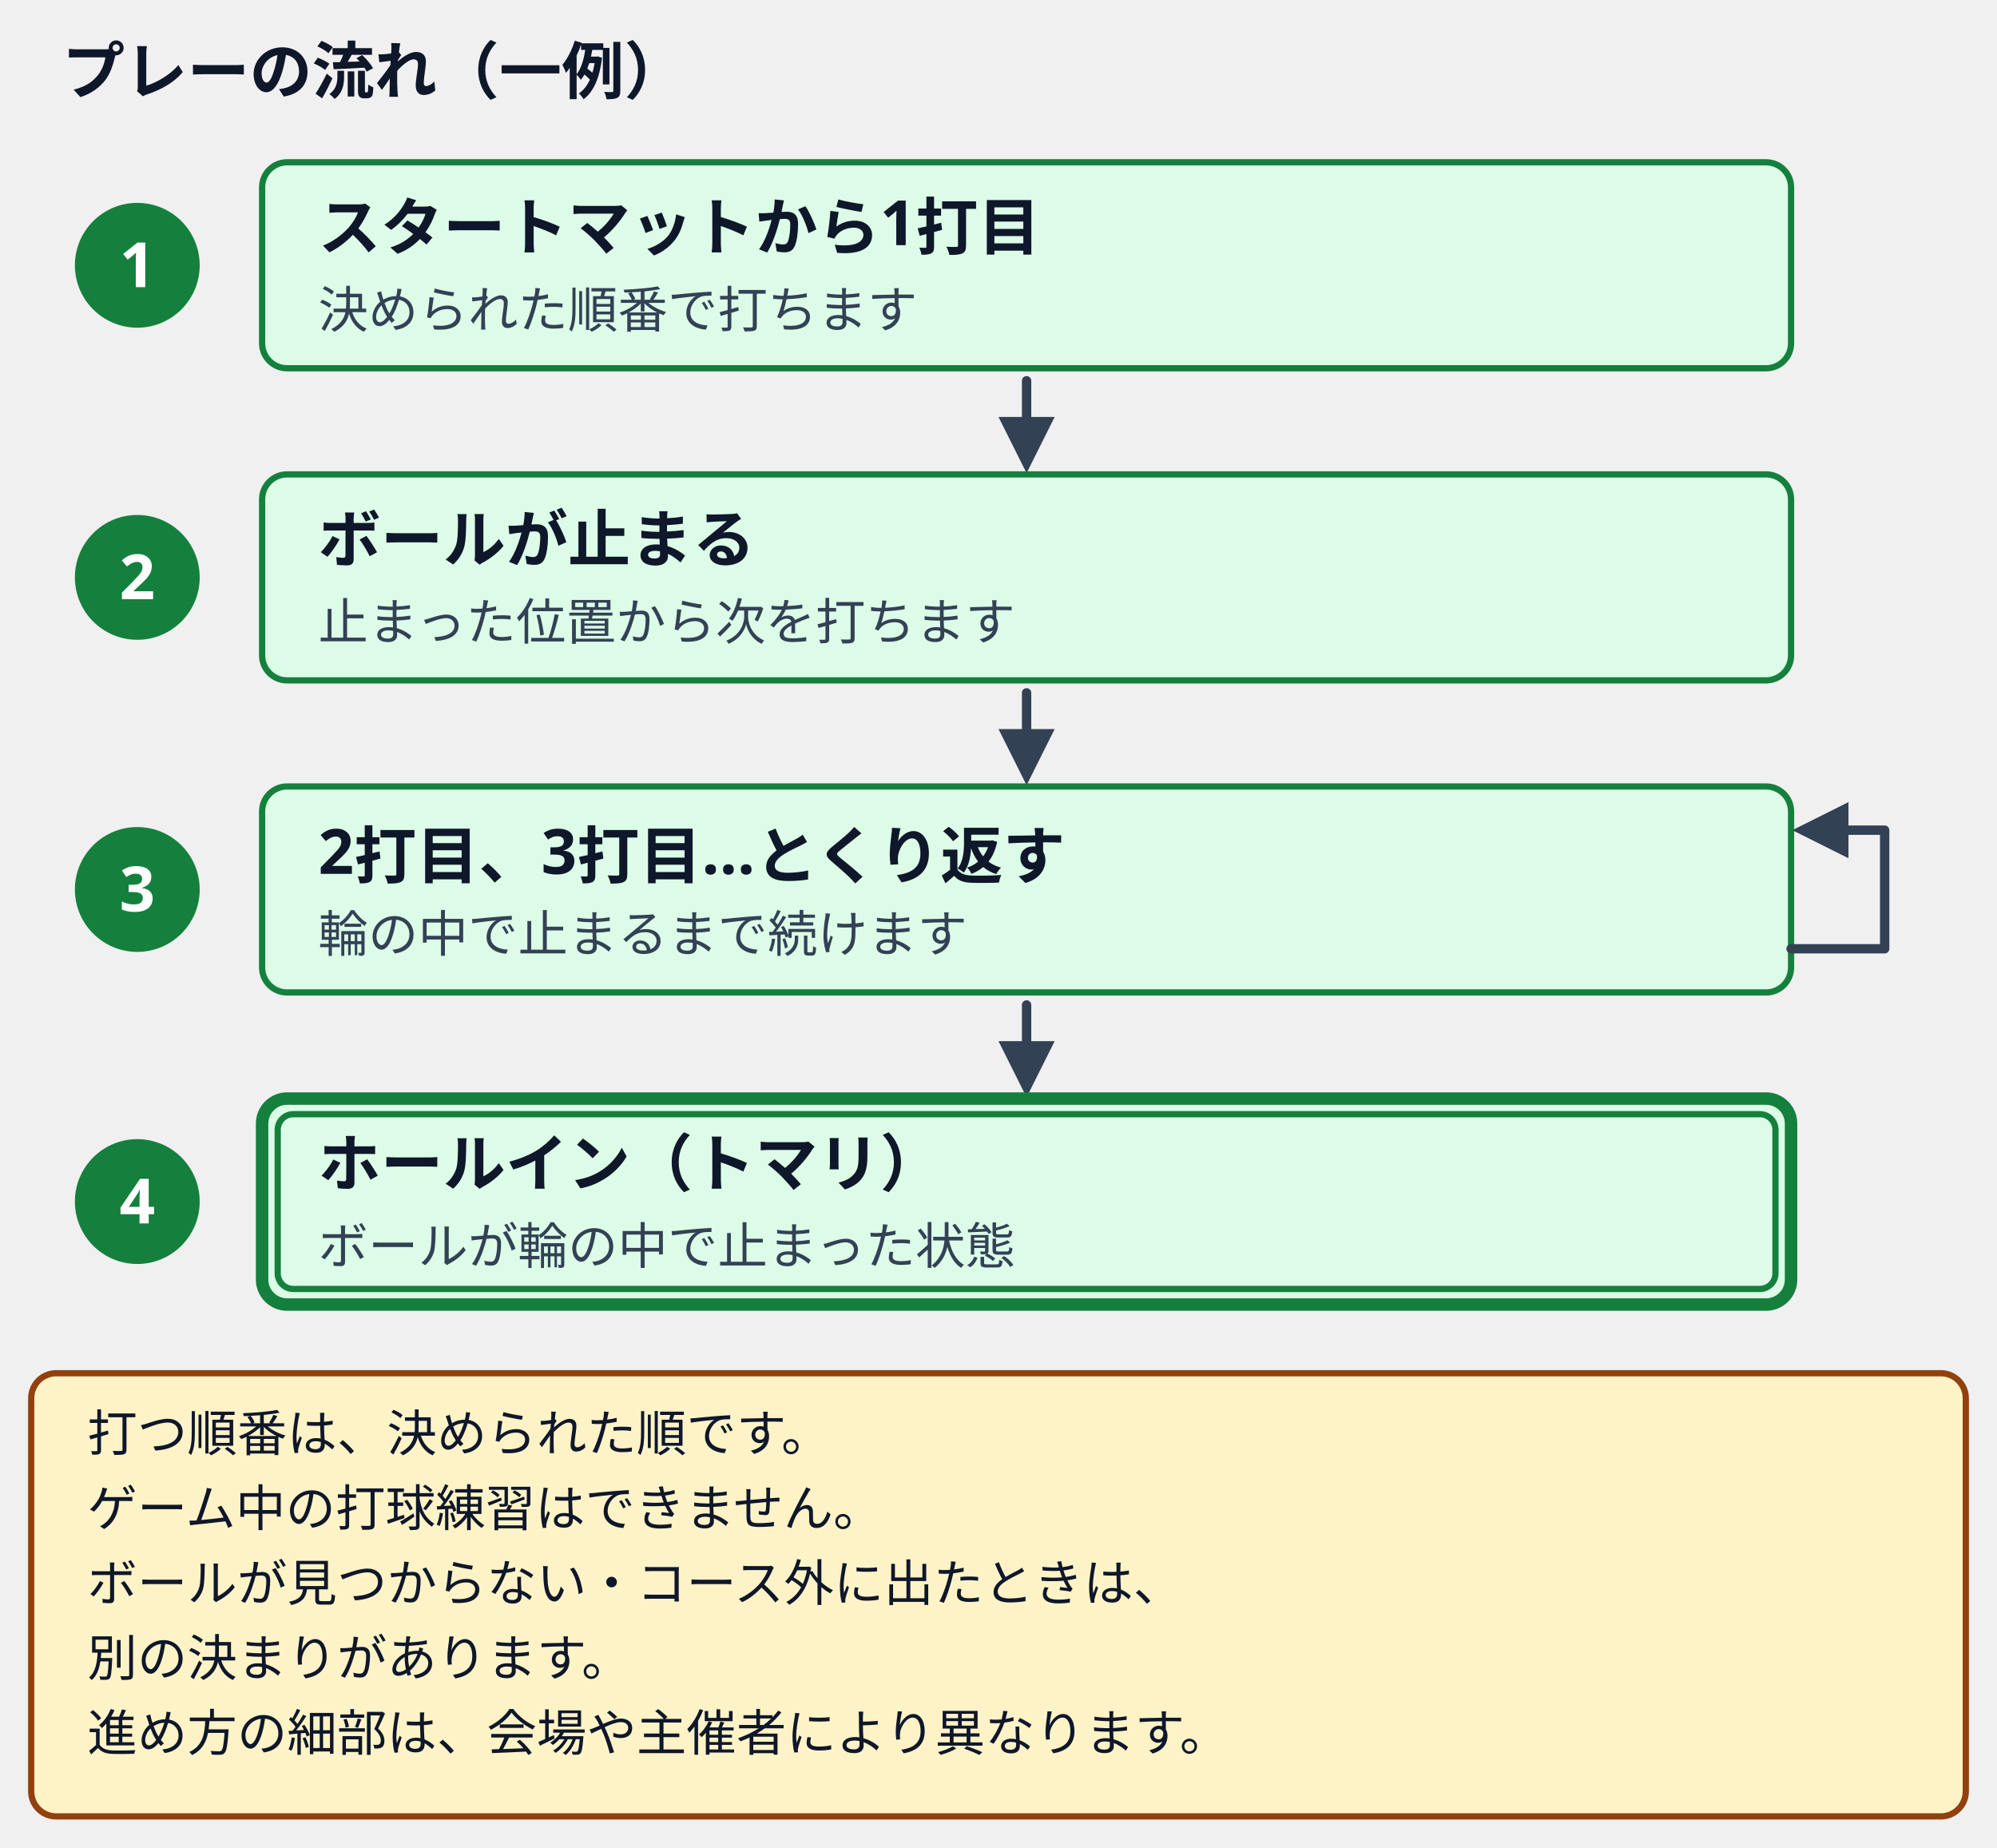
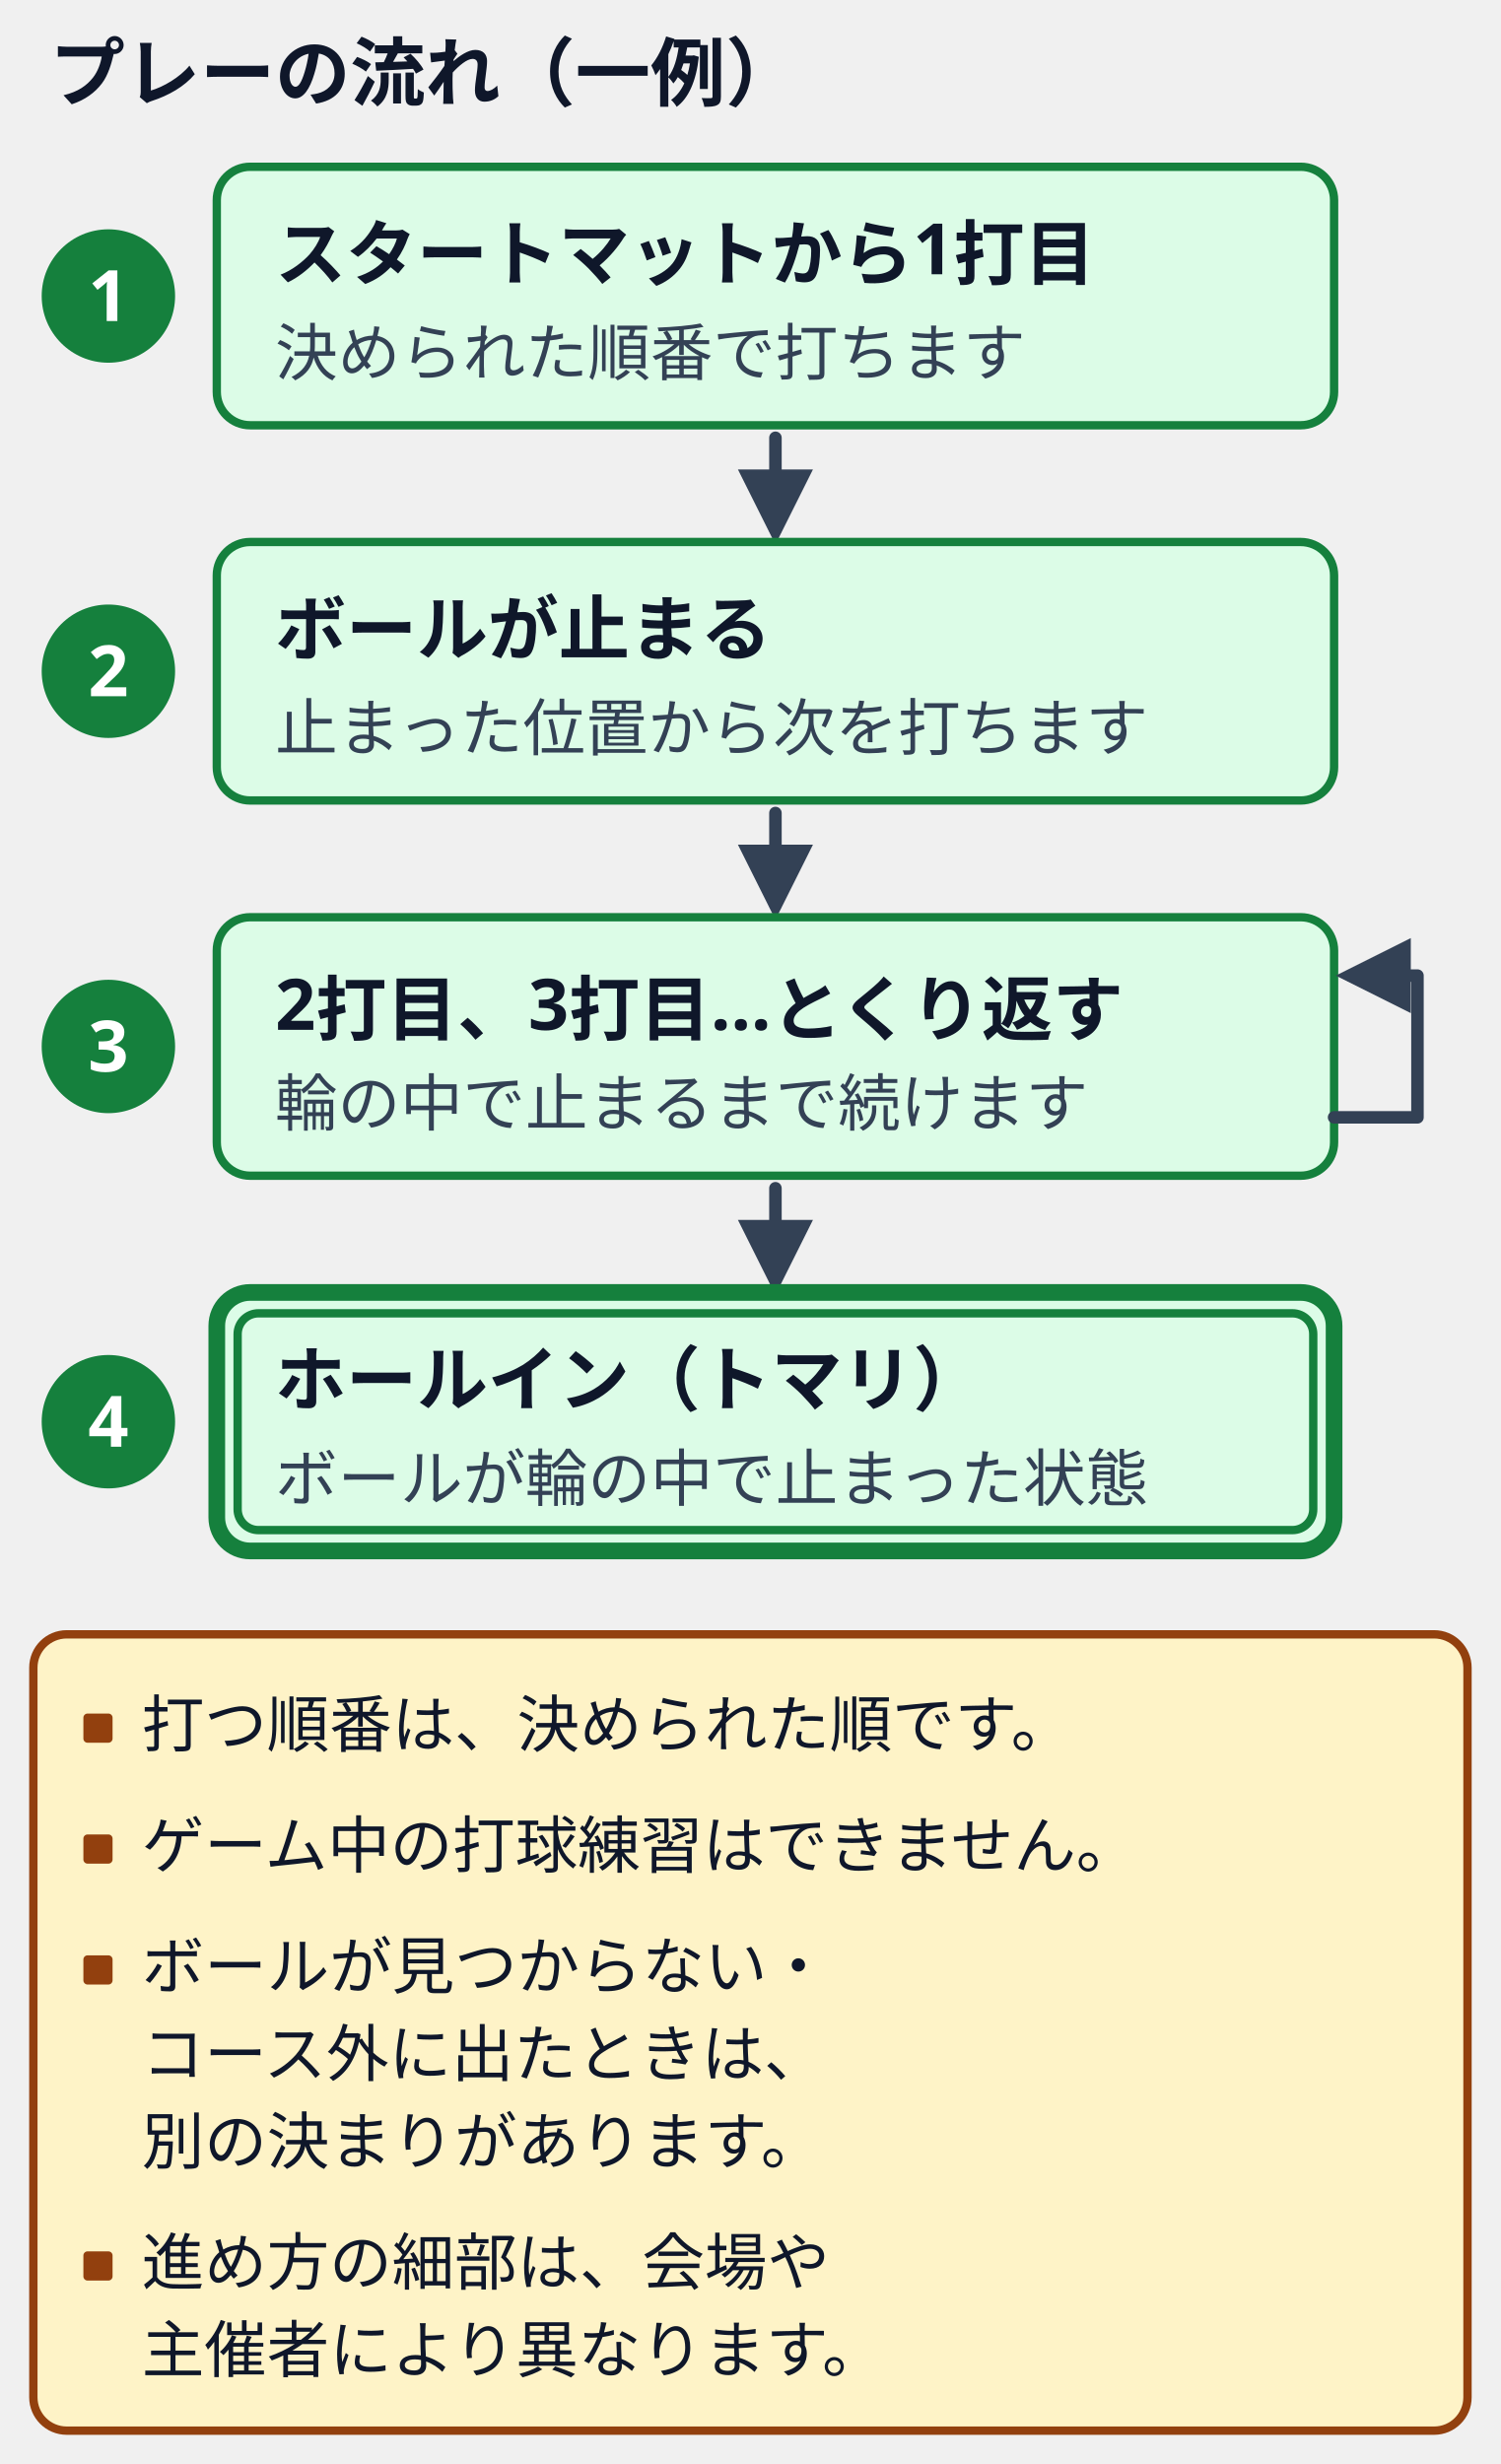
- <svg xmlns="http://www.w3.org/2000/svg" viewBox="0 0 640 592" role="img" aria-labelledby="play-flow-t play-flow-d" font-family="&quot;Hiragino Sans&quot;,&quot;Noto Sans JP&quot;,&quot;Yu Gothic&quot;,system-ui,sans-serif">
+ <svg xmlns="http://www.w3.org/2000/svg" viewBox="0 0 360 591" role="img" aria-labelledby="play-flow-t play-flow-d" font-family="&quot;Hiragino Sans&quot;,&quot;Noto Sans JP&quot;,&quot;Yu Gothic&quot;,system-ui,sans-serif">
  <defs>
    <marker id="ah" viewBox="0 0 10 10" refX="8" refY="5" markerWidth="6" markerHeight="6" orient="auto-start-reverse">
      <path d="M0,0 L10,5 L0,10 z" fill="#334155" />
    </marker>
    <marker id="ah2" viewBox="0 0 10 10" refX="8" refY="5" markerWidth="14" markerHeight="14" markerUnits="userSpaceOnUse" orient="auto">
      <path d="M0,0 L10,5 L0,10 z" fill="#334155" />
    </marker>
  </defs>
-   <text x="20" y="30" font-size="20" font-weight="700" fill="#0f172a" text-anchor="start">プレーの流れ（一例）</text>
-   <rect x="84" y="52" width="490" height="66" rx="8" fill="#dcfce7" stroke="#15803d" stroke-width="2" />
-   <circle cx="44" cy="85" r="20" fill="#15803d" stroke="none" stroke-width="2" />
-   <text x="44" y="92" font-size="20" font-weight="700" fill="#ffffff" text-anchor="middle">1</text>
-   <text x="102" y="80" font-size="20" font-weight="700" fill="#0f172a" text-anchor="start">スタートマットから1打目</text>
-   <text x="102" y="105" font-size="16" font-weight="400" fill="#334155" text-anchor="start">決められた順番で打ちます</text>
-   <line x1="329" y1="122" x2="329" y2="148" stroke="#334155" stroke-width="3" stroke-linecap="round" marker-end="url(#ah)" />
-   <rect x="84" y="152" width="490" height="66" rx="8" fill="#dcfce7" stroke="#15803d" stroke-width="2" />
-   <circle cx="44" cy="185" r="20" fill="#15803d" stroke="none" stroke-width="2" />
-   <text x="44" y="192" font-size="20" font-weight="700" fill="#ffffff" text-anchor="middle">2</text>
-   <text x="102" y="180" font-size="20" font-weight="700" fill="#0f172a" text-anchor="start">ボールが止まる</text>
-   <text x="102" y="205" font-size="16" font-weight="400" fill="#334155" text-anchor="start">止まった位置から次を打ちます</text>
-   <line x1="329" y1="222" x2="329" y2="248" stroke="#334155" stroke-width="3" stroke-linecap="round" marker-end="url(#ah)" />
-   <rect x="84" y="252" width="490" height="66" rx="8" fill="#dcfce7" stroke="#15803d" stroke-width="2" />
-   <circle cx="44" cy="285" r="20" fill="#15803d" stroke="none" stroke-width="2" />
-   <text x="44" y="292" font-size="20" font-weight="700" fill="#ffffff" text-anchor="middle">3</text>
-   <text x="102" y="280" font-size="20" font-weight="700" fill="#0f172a" text-anchor="start">2打目、3打目…とくり返す</text>
-   <text x="102" y="305" font-size="16" font-weight="400" fill="#334155" text-anchor="start">輪の中で止まるまで続けます</text>
-   <line x1="329" y1="322" x2="329" y2="348" stroke="#334155" stroke-width="3" stroke-linecap="round" marker-end="url(#ah)" />
-   <rect x="84" y="352" width="490" height="66" rx="8" fill="#dcfce7" stroke="#15803d" stroke-width="4" />
-   <rect x="89" y="357" width="480" height="56" rx="5" fill="none" stroke="#15803d" stroke-width="2" />
-   <circle cx="44" cy="385" r="20" fill="#15803d" stroke="none" stroke-width="2" />
-   <text x="44" y="392" font-size="20" font-weight="700" fill="#ffffff" text-anchor="middle">4</text>
-   <text x="102" y="380" font-size="20" font-weight="700" fill="#0f172a" text-anchor="start">ホールイン（トマリ）</text>
-   <text x="102" y="405" font-size="16" font-weight="400" fill="#334155" text-anchor="start">ボールが輪の中で止まった状態</text>
-   <path d="M574 304 H604 V266 H578" fill="none" stroke="#334155" stroke-width="3" stroke-linecap="round" stroke-linejoin="round" marker-end="url(#ah)" />
-   <text x="612" y="290" font-size="14" font-weight="400" fill="#0f172a" text-anchor="start" />
-   <rect x="10" y="440" width="620" height="142" rx="8" fill="#fef3c7" stroke="#92400e" stroke-width="2" />
-   <text x="28" y="465" font-size="16" font-weight="400" fill="#0f172a" text-anchor="start">打つ順番は、決められた順です。</text>
-   <text x="28" y="489" font-size="16" font-weight="400" fill="#0f172a" text-anchor="start">ゲーム中の打球練習はできません。</text>
-   <text x="28" y="513" font-size="16" font-weight="400" fill="#0f172a" text-anchor="start">ボールが見つからない・コース外に出たときは、</text>
-   <text x="28" y="537" font-size="16" font-weight="400" fill="#0f172a" text-anchor="start">別の決まりがあります。</text>
-   <text x="28" y="561" font-size="16" font-weight="400" fill="#0f172a" text-anchor="start">進め方の細部は、会場や主催者により異なります。</text>
+   <text x="12" y="24" font-size="18" font-weight="700" fill="#0f172a" text-anchor="start">プレーの流れ（一例）</text>
+   <rect x="52" y="40" width="268" height="62" rx="8" fill="#dcfce7" stroke="#15803d" stroke-width="2" />
+   <circle cx="26" cy="71" r="16" fill="#15803d" stroke="none" stroke-width="2" />
+   <text x="26" y="77" font-size="17" font-weight="700" fill="#ffffff" text-anchor="middle">1</text>
+   <text x="66" y="67" font-size="17" font-weight="700" fill="#0f172a" text-anchor="start">スタートマットから1打目</text>
+   <text x="66" y="90" font-size="15" font-weight="400" fill="#334155" text-anchor="start">決められた順番で打ちます</text>
+   <line x1="186" y1="105" x2="186" y2="127" stroke="#334155" stroke-width="3" stroke-linecap="round" marker-end="url(#ah)" />
+   <rect x="52" y="130" width="268" height="62" rx="8" fill="#dcfce7" stroke="#15803d" stroke-width="2" />
+   <circle cx="26" cy="161" r="16" fill="#15803d" stroke="none" stroke-width="2" />
+   <text x="26" y="167" font-size="17" font-weight="700" fill="#ffffff" text-anchor="middle">2</text>
+   <text x="66" y="157" font-size="17" font-weight="700" fill="#0f172a" text-anchor="start">ボールが止まる</text>
+   <text x="66" y="180" font-size="15" font-weight="400" fill="#334155" text-anchor="start">止まった位置から次を打ちます</text>
+   <line x1="186" y1="195" x2="186" y2="217" stroke="#334155" stroke-width="3" stroke-linecap="round" marker-end="url(#ah)" />
+   <rect x="52" y="220" width="268" height="62" rx="8" fill="#dcfce7" stroke="#15803d" stroke-width="2" />
+   <circle cx="26" cy="251" r="16" fill="#15803d" stroke="none" stroke-width="2" />
+   <text x="26" y="257" font-size="17" font-weight="700" fill="#ffffff" text-anchor="middle">3</text>
+   <text x="66" y="247" font-size="17" font-weight="700" fill="#0f172a" text-anchor="start">2打目、3打目…とくり返す</text>
+   <text x="66" y="270" font-size="15" font-weight="400" fill="#334155" text-anchor="start">輪の中で止まるまで続けます</text>
+   <line x1="186" y1="285" x2="186" y2="307" stroke="#334155" stroke-width="3" stroke-linecap="round" marker-end="url(#ah)" />
+   <rect x="52" y="310" width="268" height="62" rx="8" fill="#dcfce7" stroke="#15803d" stroke-width="4" />
+   <rect x="57" y="315" width="258" height="52" rx="5" fill="none" stroke="#15803d" stroke-width="2" />
+   <circle cx="26" cy="341" r="16" fill="#15803d" stroke="none" stroke-width="2" />
+   <text x="26" y="347" font-size="17" font-weight="700" fill="#ffffff" text-anchor="middle">4</text>
+   <text x="66" y="337" font-size="17" font-weight="700" fill="#0f172a" text-anchor="start">ホールイン（トマリ）</text>
+   <text x="66" y="360" font-size="15" font-weight="400" fill="#334155" text-anchor="start">ボールが輪の中で止まった状態</text>
+   <path d="M320 268 H340 V234 H324" fill="none" stroke="#334155" stroke-width="3" stroke-linecap="round" stroke-linejoin="round" marker-end="url(#ah)" />
+   <rect x="8" y="392" width="344" height="191" rx="8" fill="#fef3c7" stroke="#92400e" stroke-width="2" />
+   <rect x="20" y="411" width="7" height="7" rx="1" fill="#92400e" stroke="none" stroke-width="0" />
+   <text x="34" y="419" font-size="15" font-weight="400" fill="#0f172a" text-anchor="start">打つ順番は、決められた順です。</text>
+   <rect x="20" y="440" width="7" height="7" rx="1" fill="#92400e" stroke="none" stroke-width="0" />
+   <text x="34" y="448" font-size="15" font-weight="400" fill="#0f172a" text-anchor="start">ゲーム中の打球練習はできません。</text>
+   <rect x="20" y="469" width="7" height="7" rx="1" fill="#92400e" stroke="none" stroke-width="0" />
+   <text x="34" y="477" font-size="15" font-weight="400" fill="#0f172a" text-anchor="start">ボールが見つからない・</text>
+   <text x="34" y="498" font-size="15" font-weight="400" fill="#0f172a" text-anchor="start">コース外に出たときは、</text>
+   <text x="34" y="519" font-size="15" font-weight="400" fill="#0f172a" text-anchor="start">別の決まりがあります。</text>
+   <rect x="20" y="540" width="7" height="7" rx="1" fill="#92400e" stroke="none" stroke-width="0" />
+   <text x="34" y="548" font-size="15" font-weight="400" fill="#0f172a" text-anchor="start">進め方の細部は、会場や</text>
+   <text x="34" y="569" font-size="15" font-weight="400" fill="#0f172a" text-anchor="start">主催者により異なります。</text>
</svg>
